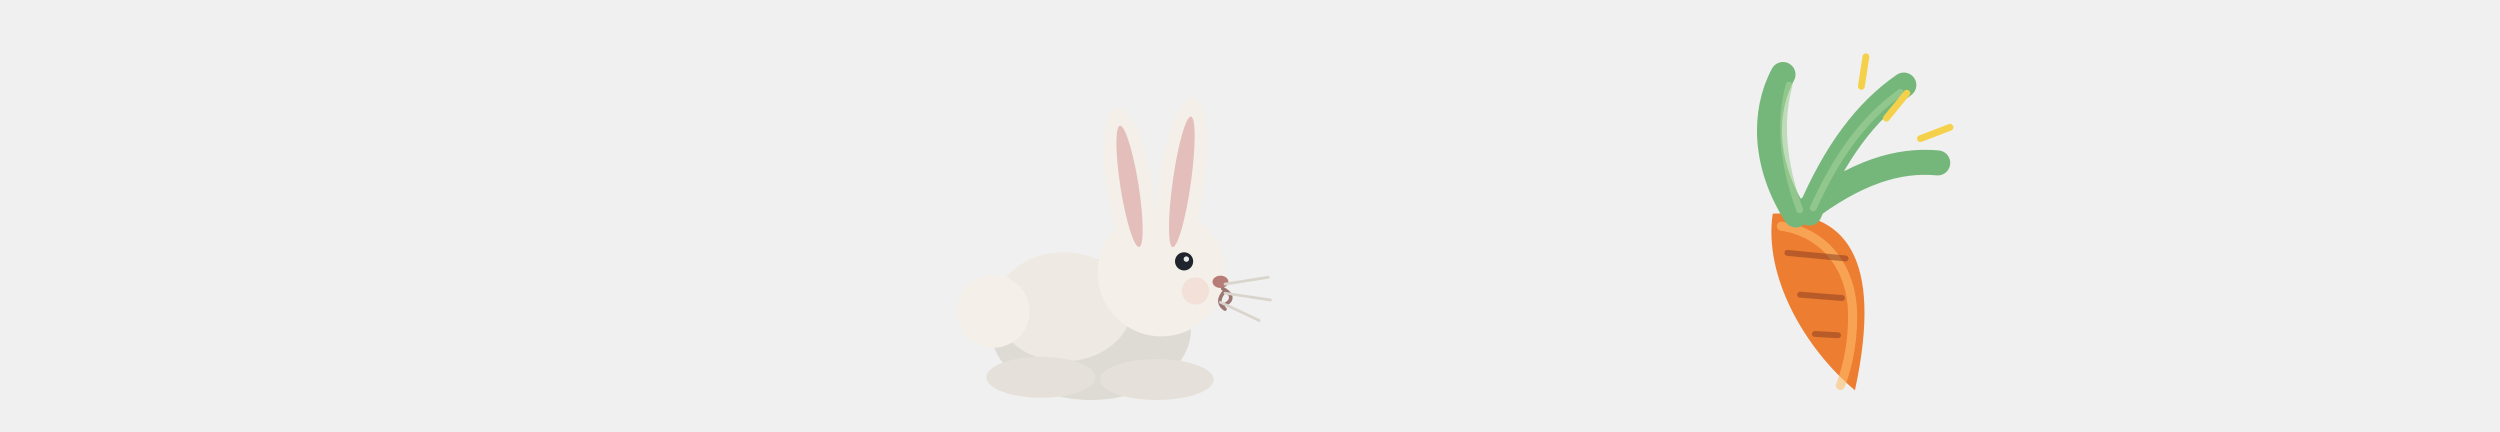
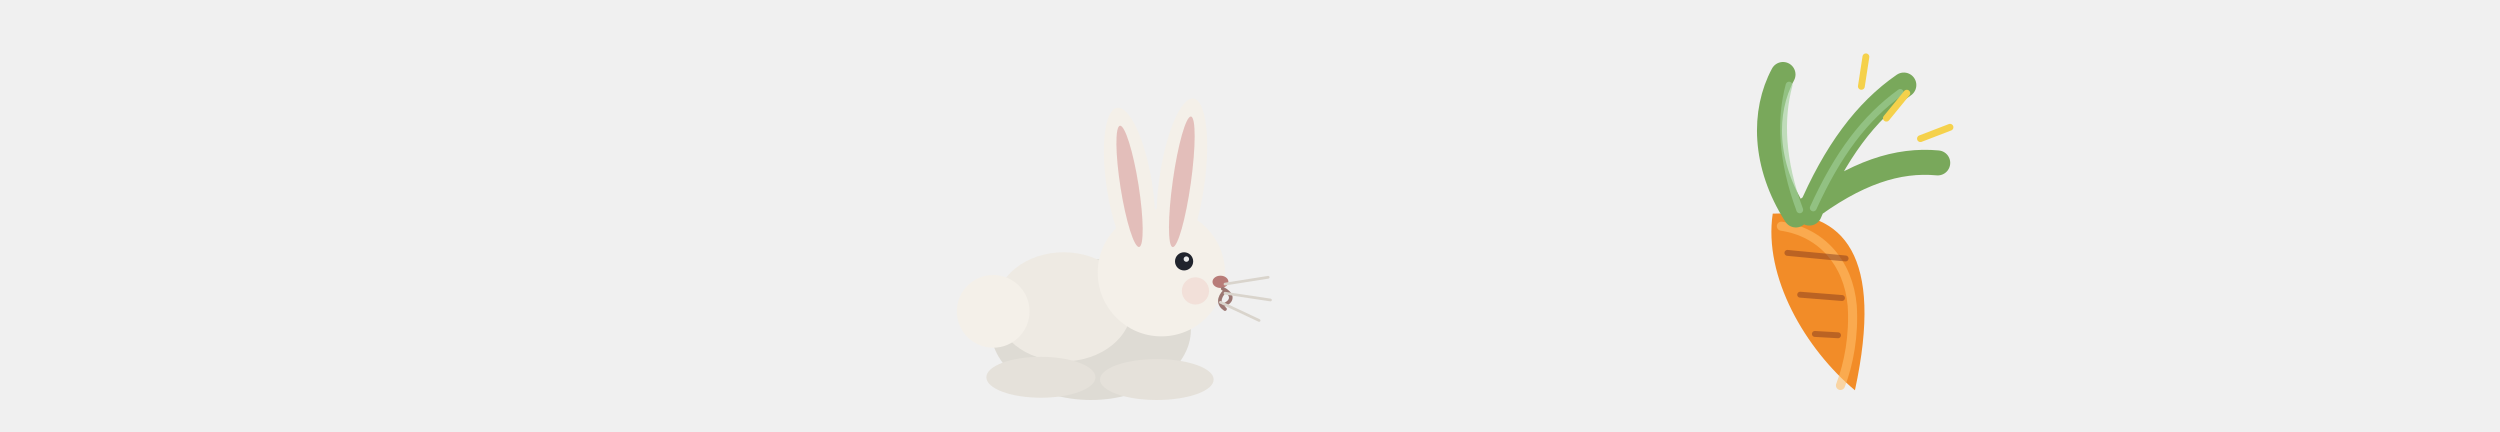
<svg xmlns="http://www.w3.org/2000/svg" width="1100" height="190" viewBox="0 0 1100 190" role="img" aria-labelledby="title description">
  <g class="scene">
    <g class="rabbit-position">
      <g class="rabbit-body">
        <ellipse cx="480" cy="145" rx="44" ry="31" fill="#dedbd4" />
        <ellipse cx="468" cy="135" rx="30" ry="24" fill="#eeeae3" />
        <circle cx="511" cy="120" r="28" fill="#f4f0e9" />
        <g class="rabbit-ear-left">
          <ellipse cx="497" cy="82" rx="10" ry="35" fill="#f4f0e9" transform="rotate(-9 497 82)" />
          <ellipse cx="497" cy="82" rx="4" ry="27" fill="#d9a09d" opacity=".62" transform="rotate(-9 497 82)" />
        </g>
        <g class="rabbit-ear-right">
          <ellipse cx="520" cy="80" rx="10" ry="37" fill="#f4f0e9" transform="rotate(8 520 80)" />
          <ellipse cx="520" cy="80" rx="4" ry="29" fill="#d9a09d" opacity=".62" transform="rotate(8 520 80)" />
        </g>
        <g class="rabbit-eye">
          <circle cx="521" cy="115" r="4" fill="#20242d" />
          <circle cx="522" cy="114" r="1.2" fill="#fff" opacity=".9" />
        </g>
        <ellipse class="rabbit-nose" cx="537" cy="124" rx="3.5" ry="2.7" fill="#b87c78" />
        <path d="M538 127c4 2 5 5 1 7M539 128c-3 3-3 6 0 8" fill="none" stroke="#9c7772" stroke-width="1.6" stroke-linecap="round" />
        <circle cx="526" cy="128" r="6" fill="#e9a29b" opacity=".2" />
        <path d="m539 125 19-3m-19 7 20 3m-22 1 17 8" fill="none" stroke="#d9d4cc" stroke-width="1.2" stroke-linecap="round" />
        <circle class="rabbit-tail" cx="437" cy="137" r="16" fill="#f4f0e9" />
        <ellipse cx="458" cy="166" rx="24" ry="9" fill="#e5e1da" />
        <ellipse cx="509" cy="167" rx="25" ry="9" fill="#e5e1da" />
      </g>
    </g>
    <g class="carrot-position" transform="translate(780 94) rotate(-8)">
      <g class="carrot">
-         <path d="M0 0c31 3 46 25 25 82C6 61-8 27 0 0Z" fill="#ed7d31" />
+         <path d="M0 0c31 3 46 25 25 82C6 61-8 27 0 0Z" fill="#f28c28" />
        <path d="M3 6c17 5 27 20 26 39-1 13-5 25-10 34" fill="none" stroke="#ffc06a" stroke-width="4" stroke-linecap="round" opacity=".58" />
        <path d="m4 18 25 6M7 37l18 4M11 55l10 2" stroke="#7f361e" stroke-width="2.6" stroke-linecap="round" opacity=".48" />
        <g class="carrot-leaves">
-           <path d="M10 2C-1-22 2-45 13-60M16 2c15-25 31-41 49-50M14 1c25-14 44-17 61-13" fill="none" stroke="#75b77a" stroke-width="11" stroke-linecap="round" />
+           <path d="M10 2C-1-22 2-45 13-60M16 2c15-25 31-41 49-50M14 1c25-14 44-17 61-13" fill="none" stroke="#79a85b" stroke-width="11" stroke-linecap="round" />
          <path d="M12 0C7-23 9-41 15-55M18 0c14-22 28-36 45-45" fill="none" stroke="#a1d09a" stroke-width="3" stroke-linecap="round" opacity=".62" />
        </g>
      </g>
    </g>
    <g class="surprise" fill="none" stroke="#f5d14b" stroke-width="3" stroke-linecap="round">
      <path d="m830 52 9-11M845 61l13-5M819 38l2-13" />
    </g>
  </g>
</svg>
